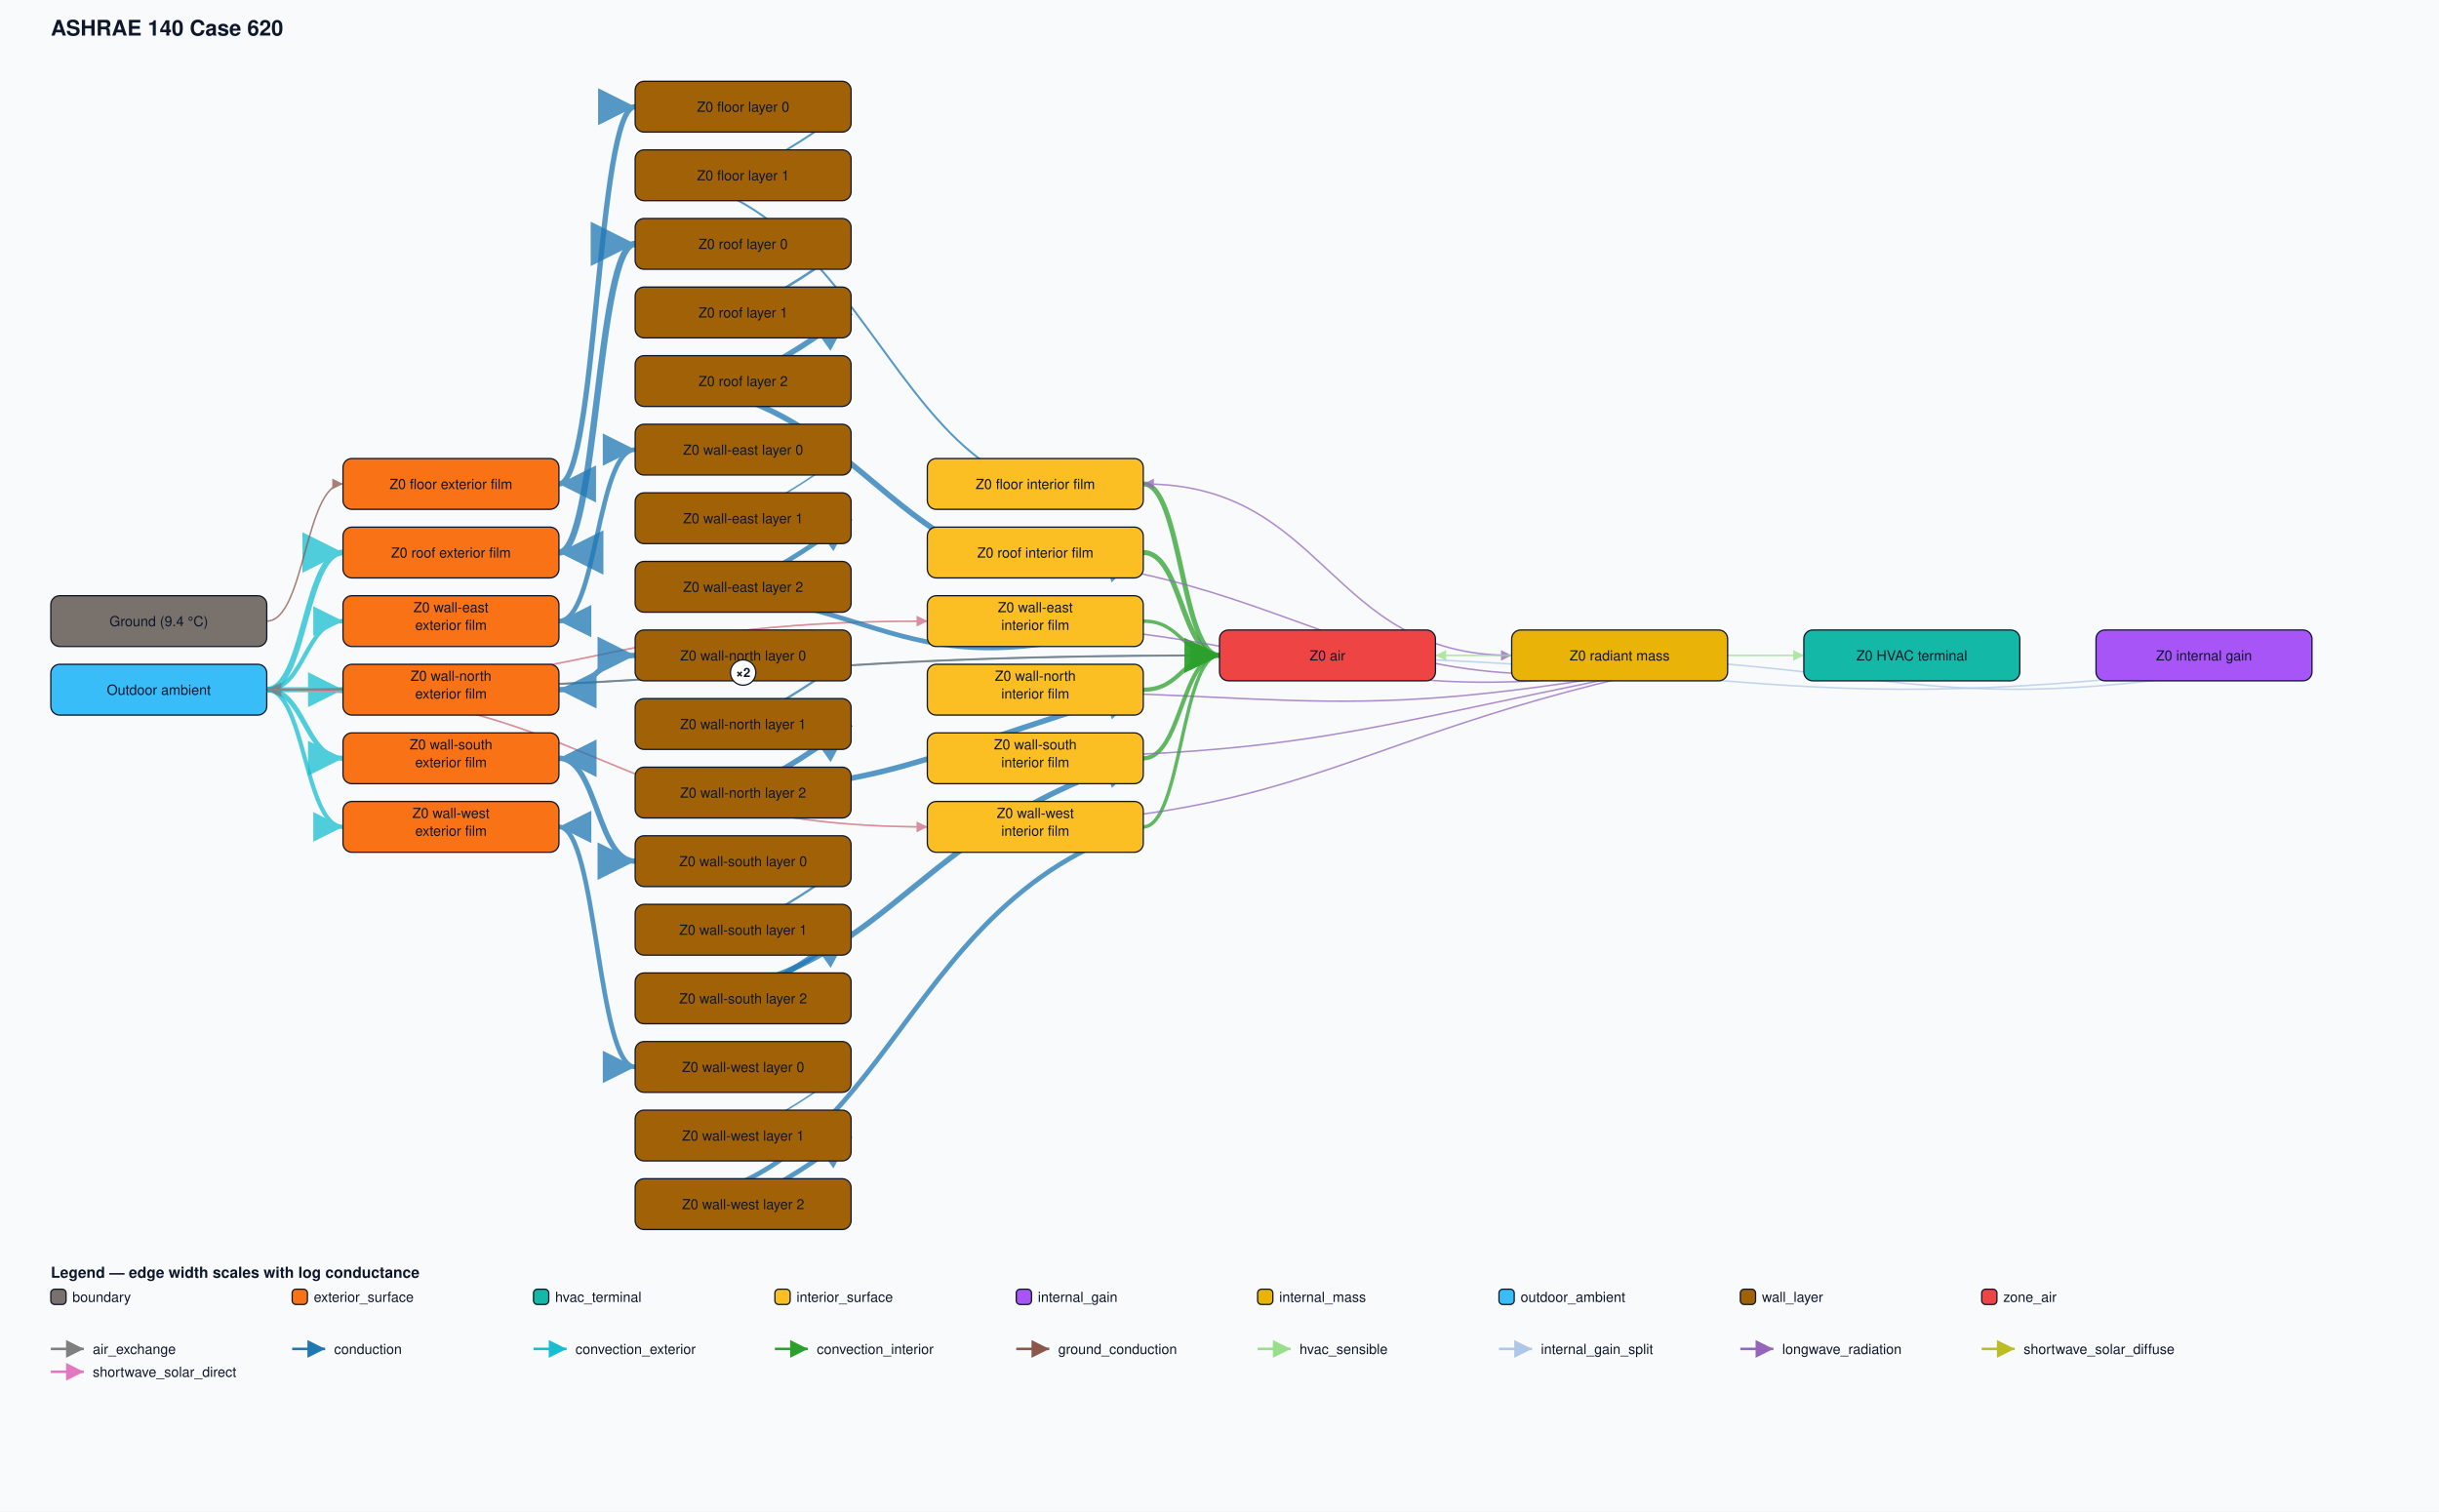
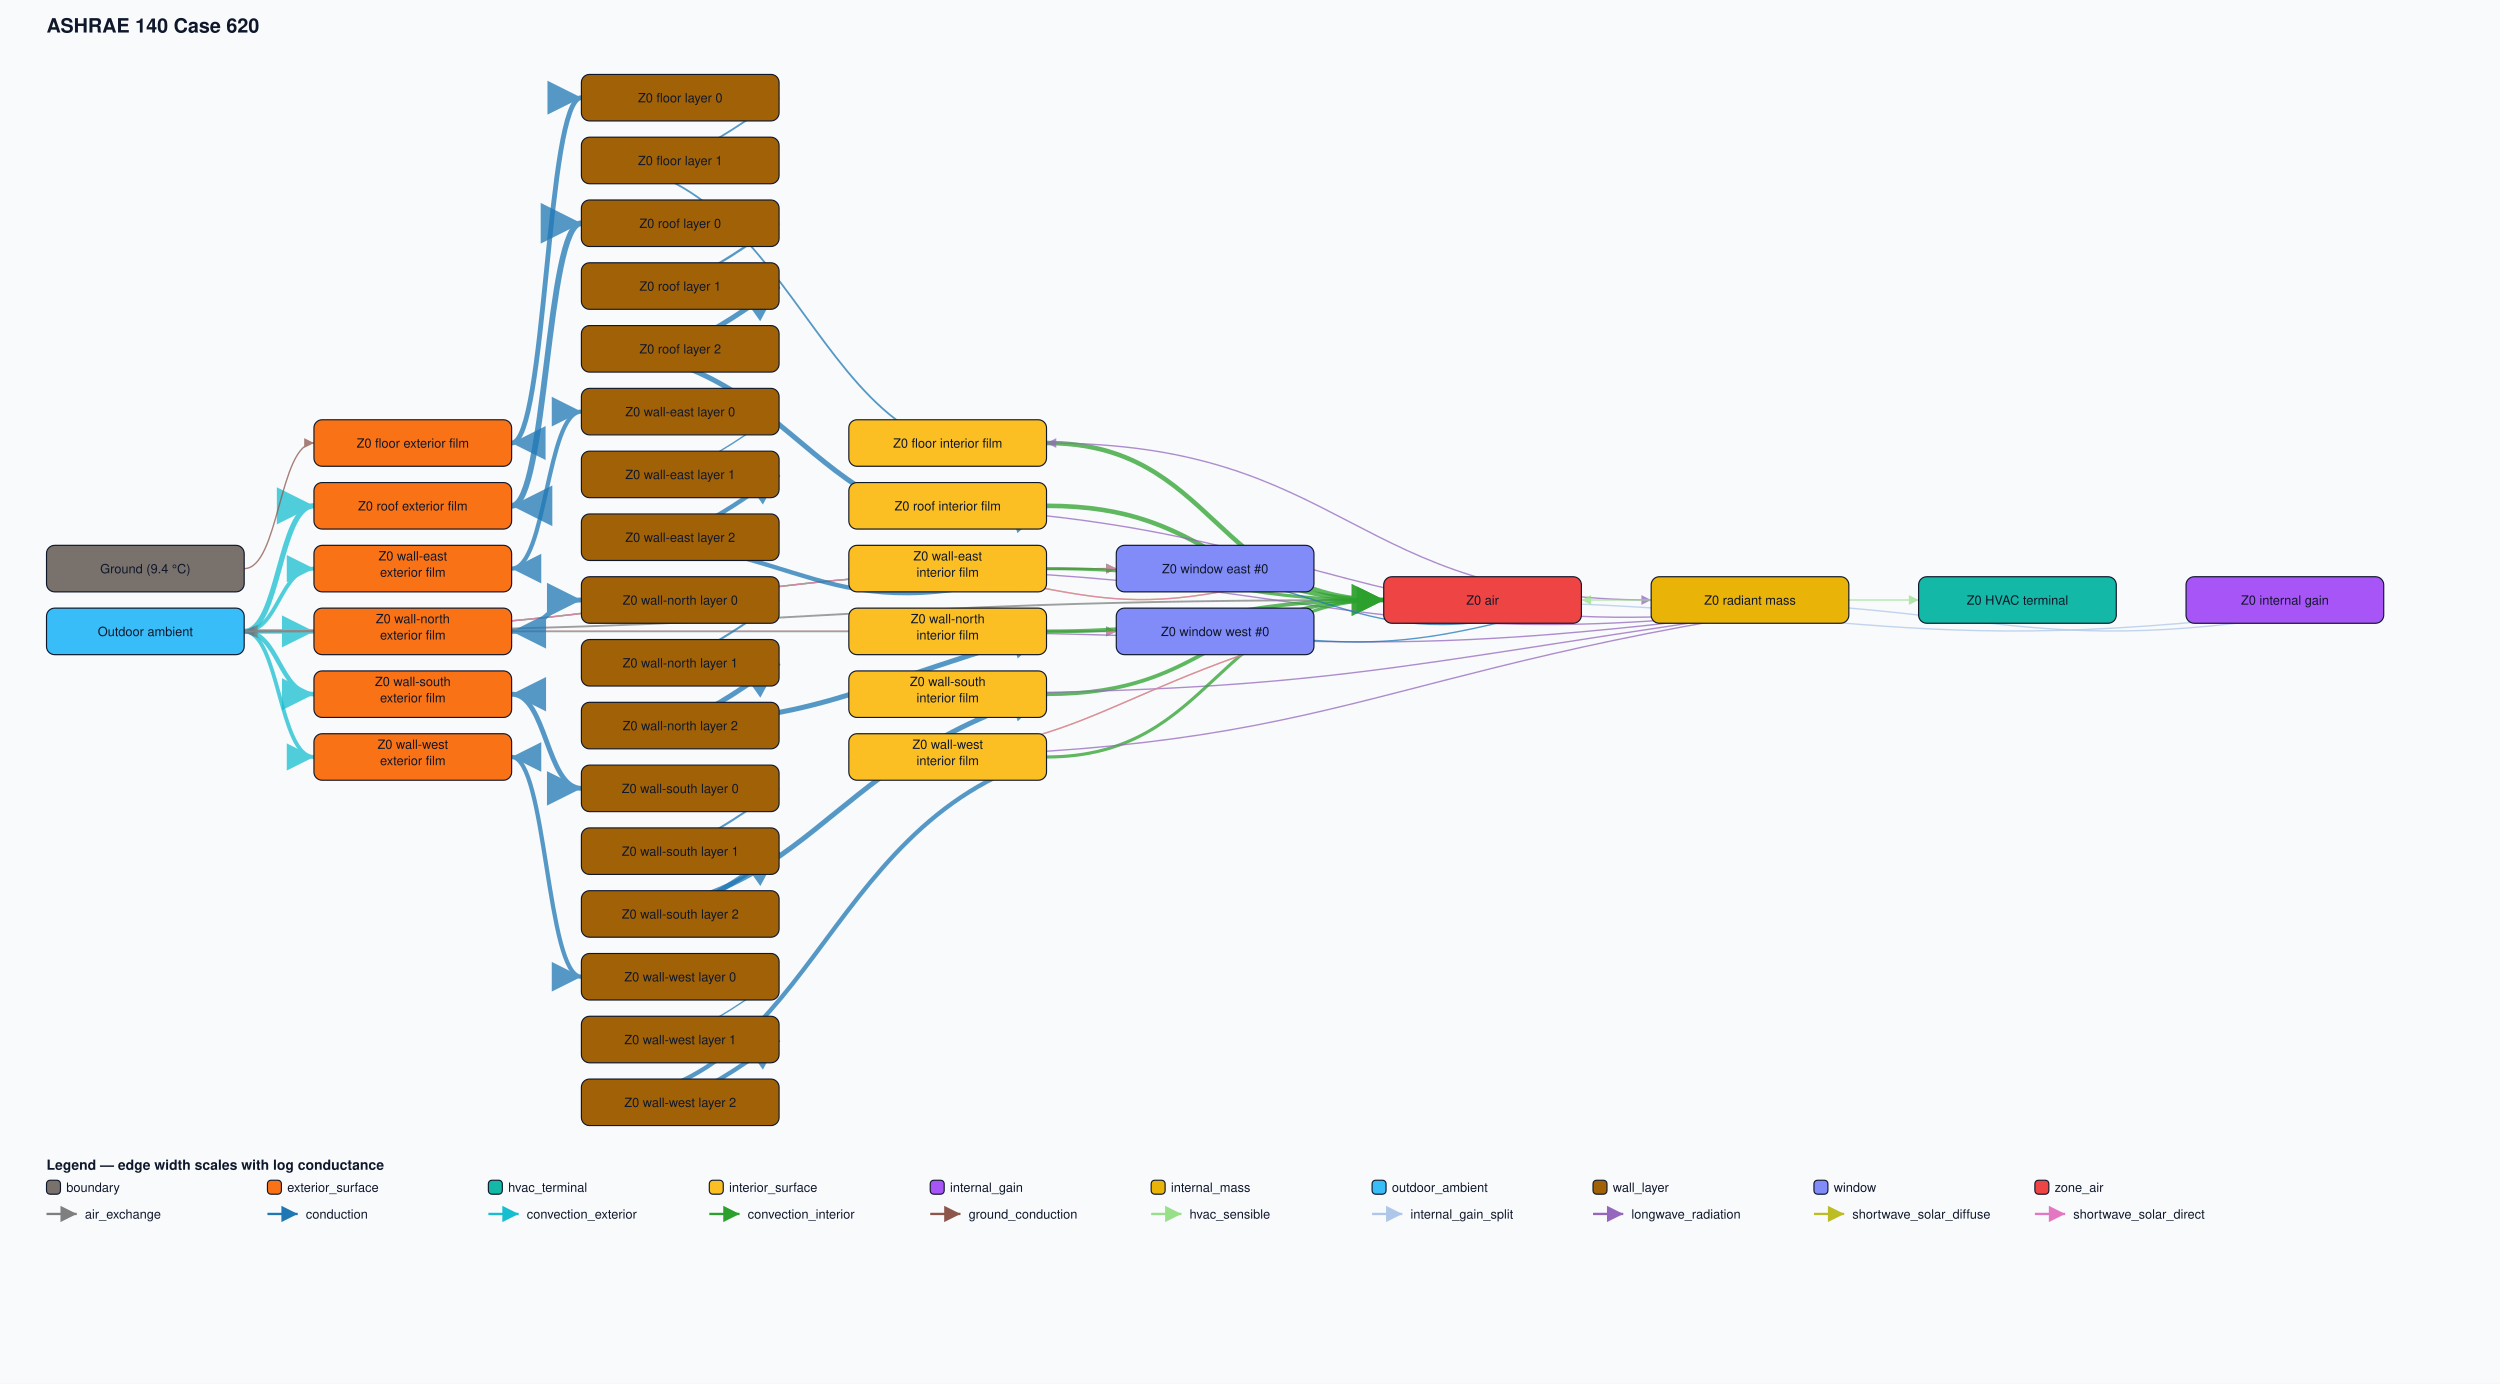
- <svg xmlns="http://www.w3.org/2000/svg" width="1920" height="1190" viewBox="0 0 1920 1190" font-family="Helvetica,Arial,sans-serif" role="img">
-   <rect width="1920" height="1190" fill="#f8fafc" />
+ <svg xmlns="http://www.w3.org/2000/svg" width="2150" height="1190" viewBox="0 0 2150 1190" font-family="Helvetica,Arial,sans-serif" role="img">
+   <rect width="2150" height="1190" fill="#f8fafc" />
  <text x="40" y="28" font-size="17" font-weight="bold" fill="#0f172a">ASHRAE 140 Case 620</text>
  <defs>
    <marker id="arrow0" viewBox="0 0 10 10" refX="10" refY="5" markerWidth="7" markerHeight="7" orient="auto-start-reverse">
      <path d="M 0 0 L 10 5 L 0 10 z" fill="#7f7f7f" />
    </marker>
    <marker id="arrow1" viewBox="0 0 10 10" refX="10" refY="5" markerWidth="7" markerHeight="7" orient="auto-start-reverse">
      <path d="M 0 0 L 10 5 L 0 10 z" fill="#1f77b4" />
    </marker>
    <marker id="arrow2" viewBox="0 0 10 10" refX="10" refY="5" markerWidth="7" markerHeight="7" orient="auto-start-reverse">
      <path d="M 0 0 L 10 5 L 0 10 z" fill="#17becf" />
    </marker>
    <marker id="arrow3" viewBox="0 0 10 10" refX="10" refY="5" markerWidth="7" markerHeight="7" orient="auto-start-reverse">
      <path d="M 0 0 L 10 5 L 0 10 z" fill="#2ca02c" />
    </marker>
    <marker id="arrow4" viewBox="0 0 10 10" refX="10" refY="5" markerWidth="7" markerHeight="7" orient="auto-start-reverse">
      <path d="M 0 0 L 10 5 L 0 10 z" fill="#8c564b" />
    </marker>
    <marker id="arrow5" viewBox="0 0 10 10" refX="10" refY="5" markerWidth="7" markerHeight="7" orient="auto-start-reverse">
      <path d="M 0 0 L 10 5 L 0 10 z" fill="#98df8a" />
    </marker>
    <marker id="arrow6" viewBox="0 0 10 10" refX="10" refY="5" markerWidth="7" markerHeight="7" orient="auto-start-reverse">
      <path d="M 0 0 L 10 5 L 0 10 z" fill="#aec7e8" />
    </marker>
    <marker id="arrow7" viewBox="0 0 10 10" refX="10" refY="5" markerWidth="7" markerHeight="7" orient="auto-start-reverse">
      <path d="M 0 0 L 10 5 L 0 10 z" fill="#9467bd" />
    </marker>
    <marker id="arrow8" viewBox="0 0 10 10" refX="10" refY="5" markerWidth="7" markerHeight="7" orient="auto-start-reverse">
      <path d="M 0 0 L 10 5 L 0 10 z" fill="#bcbd22" />
    </marker>
    <marker id="arrow9" viewBox="0 0 10 10" refX="10" refY="5" markerWidth="7" markerHeight="7" orient="auto-start-reverse">
      <path d="M 0 0 L 10 5 L 0 10 z" fill="#e377c2" />
    </marker>
  </defs>
-   <path d="M 210.0 543.0 C 585.0 543.0, 585.0 516.0, 960.0 516.0" fill="none" stroke="#1f77b4" stroke-width="1.25" opacity="0.75" marker-end="url(#arrow1)" marker-start="url(#arrow1)" />
  <path d="M 210.0 543.0 C 240.0 543.0, 240.0 435.0, 270.0 435.0" fill="none" stroke="#17becf" stroke-width="4.56" opacity="0.75" marker-end="url(#arrow2)" />
  <path d="M 210.0 543.0 C 240.0 543.0, 240.0 489.0, 270.0 489.0" fill="none" stroke="#17becf" stroke-width="3.34" opacity="0.75" marker-end="url(#arrow2)" />
-   <path d="M 210.0 543.0 C 470.0 543.0, 470.0 489.0, 730.0 489.0" fill="none" stroke="#bcbd22" stroke-width="1.20" opacity="0.75" marker-end="url(#arrow8)" />
-   <path d="M 210.0 543.0 C 470.0 543.0, 470.0 489.0, 730.0 489.0" fill="none" stroke="#e377c2" stroke-width="1.20" opacity="0.75" marker-end="url(#arrow9)" />
  <path d="M 210.0 543.0 C 240.0 543.0, 240.0 543.0, 270.0 543.0" fill="none" stroke="#17becf" stroke-width="3.93" opacity="0.75" marker-end="url(#arrow2)" />
  <path d="M 210.0 543.0 C 240.0 543.0, 240.0 597.0, 270.0 597.0" fill="none" stroke="#17becf" stroke-width="3.93" opacity="0.75" marker-end="url(#arrow2)" />
  <path d="M 210.0 543.0 C 240.0 543.0, 240.0 651.0, 270.0 651.0" fill="none" stroke="#17becf" stroke-width="3.34" opacity="0.75" marker-end="url(#arrow2)" />
-   <path d="M 210.0 543.0 C 470.0 543.0, 470.0 651.0, 730.0 651.0" fill="none" stroke="#bcbd22" stroke-width="1.20" opacity="0.75" marker-end="url(#arrow8)" />
-   <path d="M 210.0 543.0 C 470.0 543.0, 470.0 651.0, 730.0 651.0" fill="none" stroke="#e377c2" stroke-width="1.20" opacity="0.75" marker-end="url(#arrow9)" />
-   <path d="M 210.0 543.0 C 585.0 543.0, 585.0 516.0, 960.0 516.0" fill="none" stroke="#7f7f7f" stroke-width="1.64" opacity="0.75" marker-end="url(#arrow0)" marker-start="url(#arrow0)" />
+   <path d="M 210.0 543.0 C 585.0 543.0, 585.0 489.0, 960.0 489.0" fill="none" stroke="#1f77b4" stroke-width="1.25" opacity="0.75" marker-end="url(#arrow1)" marker-start="url(#arrow1)" />
+   <path d="M 210.0 543.0 C 585.0 543.0, 585.0 489.0, 960.0 489.0" fill="none" stroke="#bcbd22" stroke-width="1.20" opacity="0.75" marker-end="url(#arrow8)" />
+   <path d="M 210.0 543.0 C 585.0 543.0, 585.0 489.0, 960.0 489.0" fill="none" stroke="#e377c2" stroke-width="1.20" opacity="0.75" marker-end="url(#arrow9)" />
+   <path d="M 210.0 543.0 C 585.0 543.0, 585.0 543.0, 960.0 543.0" fill="none" stroke="#1f77b4" stroke-width="1.25" opacity="0.75" marker-end="url(#arrow1)" marker-start="url(#arrow1)" />
+   <path d="M 210.0 543.0 C 585.0 543.0, 585.0 543.0, 960.0 543.0" fill="none" stroke="#bcbd22" stroke-width="1.20" opacity="0.75" marker-end="url(#arrow8)" />
+   <path d="M 210.0 543.0 C 585.0 543.0, 585.0 543.0, 960.0 543.0" fill="none" stroke="#e377c2" stroke-width="1.20" opacity="0.75" marker-end="url(#arrow9)" />
+   <path d="M 210.0 543.0 C 700.0 543.0, 700.0 516.0, 1190.0 516.0" fill="none" stroke="#7f7f7f" stroke-width="1.64" opacity="0.75" marker-end="url(#arrow0)" marker-start="url(#arrow0)" />
  <path d="M 440.0 381.0 C 470.0 381.0, 470.0 84.0, 500.0 84.0" fill="none" stroke="#1f77b4" stroke-width="4.17" opacity="0.75" marker-end="url(#arrow1)" marker-start="url(#arrow1)" />
-   <path d="M 900.0 381.0 C 930.0 381.0, 930.0 516.0, 960.0 516.0" fill="none" stroke="#2ca02c" stroke-width="3.94" opacity="0.75" marker-end="url(#arrow3)" />
-   <path d="M 900.0 381.0 C 1045.0 381.0, 1045.0 516.0, 1190.0 516.0" fill="none" stroke="#9467bd" stroke-width="1.20" opacity="0.75" marker-end="url(#arrow7)" marker-start="url(#arrow7)" />
+   <path d="M 900.0 381.0 C 1045.0 381.0, 1045.0 516.0, 1190.0 516.0" fill="none" stroke="#2ca02c" stroke-width="3.94" opacity="0.75" marker-end="url(#arrow3)" />
+   <path d="M 900.0 381.0 C 1160.0 381.0, 1160.0 516.0, 1420.0 516.0" fill="none" stroke="#9467bd" stroke-width="1.20" opacity="0.75" marker-end="url(#arrow7)" marker-start="url(#arrow7)" />
  <path d="M 670.0 84.0 C 585.0 144.0, 585.0 138.0, 500.0 138.0" fill="none" stroke="#1f77b4" stroke-width="1.56" opacity="0.75" marker-end="url(#arrow1)" marker-start="url(#arrow1)" />
  <path d="M 900.0 381.0 C 700.0 441.0, 700.0 138.0, 500.0 138.0" fill="none" stroke="#1f77b4" stroke-width="1.56" opacity="0.75" marker-end="url(#arrow1)" marker-start="url(#arrow1)" />
-   <path d="M 1820.0 516.0 C 1390.0 576.0, 1390.0 516.0, 960.0 516.0" fill="none" stroke="#aec7e8" stroke-width="1.20" opacity="0.75" marker-end="url(#arrow6)" />
-   <path d="M 1820.0 516.0 C 1505.0 576.0, 1505.0 516.0, 1190.0 516.0" fill="none" stroke="#aec7e8" stroke-width="1.20" opacity="0.75" marker-end="url(#arrow6)" />
-   <path d="M 1130.0 516.0 C 1275.0 516.0, 1275.0 516.0, 1420.0 516.0" fill="none" stroke="#98df8a" stroke-width="1.20" opacity="0.75" marker-end="url(#arrow5)" marker-start="url(#arrow5)" />
+   <path d="M 2050.0 516.0 C 1620.0 576.0, 1620.0 516.0, 1190.0 516.0" fill="none" stroke="#aec7e8" stroke-width="1.20" opacity="0.75" marker-end="url(#arrow6)" />
+   <path d="M 2050.0 516.0 C 1735.0 576.0, 1735.0 516.0, 1420.0 516.0" fill="none" stroke="#aec7e8" stroke-width="1.20" opacity="0.75" marker-end="url(#arrow6)" />
+   <path d="M 1360.0 516.0 C 1505.0 516.0, 1505.0 516.0, 1650.0 516.0" fill="none" stroke="#98df8a" stroke-width="1.20" opacity="0.75" marker-end="url(#arrow5)" marker-start="url(#arrow5)" />
  <path d="M 440.0 435.0 C 470.0 435.0, 470.0 192.0, 500.0 192.0" fill="none" stroke="#1f77b4" stroke-width="5.00" opacity="0.75" marker-end="url(#arrow1)" marker-start="url(#arrow1)" />
-   <path d="M 900.0 435.0 C 930.0 435.0, 930.0 516.0, 960.0 516.0" fill="none" stroke="#2ca02c" stroke-width="3.94" opacity="0.75" marker-end="url(#arrow3)" />
-   <path d="M 1360.0 516.0 C 1045.0 576.0, 1045.0 435.0, 730.0 435.0" fill="none" stroke="#9467bd" stroke-width="1.20" opacity="0.75" marker-end="url(#arrow7)" marker-start="url(#arrow7)" />
+   <path d="M 900.0 435.0 C 1045.0 435.0, 1045.0 516.0, 1190.0 516.0" fill="none" stroke="#2ca02c" stroke-width="3.94" opacity="0.75" marker-end="url(#arrow3)" />
+   <path d="M 1590.0 516.0 C 1160.0 576.0, 1160.0 435.0, 730.0 435.0" fill="none" stroke="#9467bd" stroke-width="1.20" opacity="0.75" marker-end="url(#arrow7)" marker-start="url(#arrow7)" />
  <path d="M 670.0 192.0 C 585.0 252.0, 585.0 246.0, 500.0 246.0" fill="none" stroke="#1f77b4" stroke-width="2.01" opacity="0.75" marker-end="url(#arrow1)" marker-start="url(#arrow1)" />
  <path d="M 670.0 246.0 C 585.0 306.0, 585.0 300.0, 500.0 300.0" fill="none" stroke="#1f77b4" stroke-width="4.39" opacity="0.75" marker-end="url(#arrow1)" marker-start="url(#arrow1)" />
  <path d="M 900.0 435.0 C 700.0 495.0, 700.0 300.0, 500.0 300.0" fill="none" stroke="#1f77b4" stroke-width="4.39" opacity="0.75" marker-end="url(#arrow1)" marker-start="url(#arrow1)" />
  <path d="M 440.0 489.0 C 470.0 489.0, 470.0 354.0, 500.0 354.0" fill="none" stroke="#1f77b4" stroke-width="3.64" opacity="0.75" marker-end="url(#arrow1)" marker-start="url(#arrow1)" />
-   <path d="M 900.0 489.0 C 930.0 489.0, 930.0 516.0, 960.0 516.0" fill="none" stroke="#2ca02c" stroke-width="2.72" opacity="0.75" marker-end="url(#arrow3)" />
-   <path d="M 1360.0 516.0 C 1045.0 576.0, 1045.0 489.0, 730.0 489.0" fill="none" stroke="#9467bd" stroke-width="1.20" opacity="0.75" marker-end="url(#arrow7)" marker-start="url(#arrow7)" />
+   <path d="M 900.0 489.0 C 1045.0 489.0, 1045.0 516.0, 1190.0 516.0" fill="none" stroke="#2ca02c" stroke-width="2.72" opacity="0.75" marker-end="url(#arrow3)" />
+   <path d="M 1590.0 516.0 C 1160.0 576.0, 1160.0 489.0, 730.0 489.0" fill="none" stroke="#9467bd" stroke-width="1.20" opacity="0.75" marker-end="url(#arrow7)" marker-start="url(#arrow7)" />
  <path d="M 670.0 354.0 C 585.0 414.0, 585.0 408.0, 500.0 408.0" fill="none" stroke="#1f77b4" stroke-width="1.20" opacity="0.75" marker-end="url(#arrow1)" marker-start="url(#arrow1)" />
  <path d="M 670.0 408.0 C 585.0 468.0, 585.0 462.0, 500.0 462.0" fill="none" stroke="#1f77b4" stroke-width="3.76" opacity="0.75" marker-end="url(#arrow1)" marker-start="url(#arrow1)" />
  <path d="M 900.0 489.0 C 700.0 549.0, 700.0 462.0, 500.0 462.0" fill="none" stroke="#1f77b4" stroke-width="3.76" opacity="0.75" marker-end="url(#arrow1)" marker-start="url(#arrow1)" />
  <path d="M 440.0 543.0 C 470.0 543.0, 470.0 516.0, 500.0 516.0" fill="none" stroke="#1f77b4" stroke-width="4.23" opacity="0.75" marker-end="url(#arrow1)" marker-start="url(#arrow1)" />
-   <path d="M 900.0 543.0 C 930.0 543.0, 930.0 516.0, 960.0 516.0" fill="none" stroke="#2ca02c" stroke-width="3.31" opacity="0.75" marker-end="url(#arrow3)" />
-   <path d="M 1360.0 516.0 C 1045.0 576.0, 1045.0 543.0, 730.0 543.0" fill="none" stroke="#9467bd" stroke-width="1.20" opacity="0.75" marker-end="url(#arrow7)" marker-start="url(#arrow7)" />
+   <path d="M 900.0 543.0 C 1045.0 543.0, 1045.0 516.0, 1190.0 516.0" fill="none" stroke="#2ca02c" stroke-width="3.31" opacity="0.75" marker-end="url(#arrow3)" />
+   <path d="M 1590.0 516.0 C 1160.0 576.0, 1160.0 543.0, 730.0 543.0" fill="none" stroke="#9467bd" stroke-width="1.20" opacity="0.75" marker-end="url(#arrow7)" marker-start="url(#arrow7)" />
  <path d="M 670.0 516.0 C 585.0 576.0, 585.0 570.0, 500.0 570.0" fill="none" stroke="#1f77b4" stroke-width="1.79" opacity="0.75" marker-end="url(#arrow1)" marker-start="url(#arrow1)" />
  <path d="M 670.0 570.0 C 585.0 630.0, 585.0 624.0, 500.0 624.0" fill="none" stroke="#1f77b4" stroke-width="4.35" opacity="0.75" marker-end="url(#arrow1)" marker-start="url(#arrow1)" />
  <path d="M 900.0 543.0 C 700.0 603.0, 700.0 624.0, 500.0 624.0" fill="none" stroke="#1f77b4" stroke-width="4.35" opacity="0.75" marker-end="url(#arrow1)" marker-start="url(#arrow1)" />
  <path d="M 440.0 597.0 C 470.0 597.0, 470.0 678.0, 500.0 678.0" fill="none" stroke="#1f77b4" stroke-width="4.23" opacity="0.75" marker-end="url(#arrow1)" marker-start="url(#arrow1)" />
-   <path d="M 900.0 597.0 C 930.0 597.0, 930.0 516.0, 960.0 516.0" fill="none" stroke="#2ca02c" stroke-width="3.31" opacity="0.75" marker-end="url(#arrow3)" />
-   <path d="M 1360.0 516.0 C 1045.0 576.0, 1045.0 597.0, 730.0 597.0" fill="none" stroke="#9467bd" stroke-width="1.20" opacity="0.75" marker-end="url(#arrow7)" marker-start="url(#arrow7)" />
+   <path d="M 900.0 597.0 C 1045.0 597.0, 1045.0 516.0, 1190.0 516.0" fill="none" stroke="#2ca02c" stroke-width="3.31" opacity="0.75" marker-end="url(#arrow3)" />
+   <path d="M 1590.0 516.0 C 1160.0 576.0, 1160.0 597.0, 730.0 597.0" fill="none" stroke="#9467bd" stroke-width="1.20" opacity="0.75" marker-end="url(#arrow7)" marker-start="url(#arrow7)" />
  <path d="M 670.0 678.0 C 585.0 738.0, 585.0 732.0, 500.0 732.0" fill="none" stroke="#1f77b4" stroke-width="1.79" opacity="0.75" marker-end="url(#arrow1)" marker-start="url(#arrow1)" />
  <path d="M 670.0 732.0 C 585.0 792.0, 585.0 786.0, 500.0 786.0" fill="none" stroke="#1f77b4" stroke-width="4.35" opacity="0.75" marker-end="url(#arrow1)" marker-start="url(#arrow1)" />
  <path d="M 900.0 597.0 C 700.0 657.0, 700.0 786.0, 500.0 786.0" fill="none" stroke="#1f77b4" stroke-width="4.35" opacity="0.75" marker-end="url(#arrow1)" marker-start="url(#arrow1)" />
  <path d="M 440.0 651.0 C 470.0 651.0, 470.0 840.0, 500.0 840.0" fill="none" stroke="#1f77b4" stroke-width="3.64" opacity="0.75" marker-end="url(#arrow1)" marker-start="url(#arrow1)" />
-   <path d="M 900.0 651.0 C 930.0 651.0, 930.0 516.0, 960.0 516.0" fill="none" stroke="#2ca02c" stroke-width="2.72" opacity="0.75" marker-end="url(#arrow3)" />
-   <path d="M 1360.0 516.0 C 1045.0 576.0, 1045.0 651.0, 730.0 651.0" fill="none" stroke="#9467bd" stroke-width="1.20" opacity="0.75" marker-end="url(#arrow7)" marker-start="url(#arrow7)" />
+   <path d="M 900.0 651.0 C 1045.0 651.0, 1045.0 516.0, 1190.0 516.0" fill="none" stroke="#2ca02c" stroke-width="2.72" opacity="0.75" marker-end="url(#arrow3)" />
+   <path d="M 1590.0 516.0 C 1160.0 576.0, 1160.0 651.0, 730.0 651.0" fill="none" stroke="#9467bd" stroke-width="1.20" opacity="0.75" marker-end="url(#arrow7)" marker-start="url(#arrow7)" />
  <path d="M 670.0 840.0 C 585.0 900.0, 585.0 894.0, 500.0 894.0" fill="none" stroke="#1f77b4" stroke-width="1.20" opacity="0.75" marker-end="url(#arrow1)" marker-start="url(#arrow1)" />
  <path d="M 670.0 894.0 C 585.0 954.0, 585.0 948.0, 500.0 948.0" fill="none" stroke="#1f77b4" stroke-width="3.76" opacity="0.75" marker-end="url(#arrow1)" marker-start="url(#arrow1)" />
  <path d="M 900.0 651.0 C 700.0 711.0, 700.0 948.0, 500.0 948.0" fill="none" stroke="#1f77b4" stroke-width="3.76" opacity="0.75" marker-end="url(#arrow1)" marker-start="url(#arrow1)" />
+   <path d="M 1360.0 516.0 C 1160.0 576.0, 1160.0 489.0, 960.0 489.0" fill="none" stroke="#1f77b4" stroke-width="1.20" opacity="0.75" marker-end="url(#arrow1)" marker-start="url(#arrow1)" />
+   <path d="M 1130.0 489.0 C 930.0 549.0, 930.0 489.0, 730.0 489.0" fill="none" stroke="#bcbd22" stroke-width="1.20" opacity="0.75" marker-end="url(#arrow8)" />
+   <path d="M 1130.0 489.0 C 930.0 549.0, 930.0 489.0, 730.0 489.0" fill="none" stroke="#e377c2" stroke-width="1.20" opacity="0.75" marker-end="url(#arrow9)" />
+   <path d="M 1360.0 516.0 C 1160.0 576.0, 1160.0 543.0, 960.0 543.0" fill="none" stroke="#1f77b4" stroke-width="1.20" opacity="0.75" marker-end="url(#arrow1)" marker-start="url(#arrow1)" />
+   <path d="M 1130.0 543.0 C 930.0 603.0, 930.0 651.0, 730.0 651.0" fill="none" stroke="#bcbd22" stroke-width="1.20" opacity="0.75" marker-end="url(#arrow8)" />
+   <path d="M 1130.0 543.0 C 930.0 603.0, 930.0 651.0, 730.0 651.0" fill="none" stroke="#e377c2" stroke-width="1.20" opacity="0.75" marker-end="url(#arrow9)" />
  <path d="M 210.0 489.0 C 240.0 489.0, 240.0 381.0, 270.0 381.0" fill="none" stroke="#8c564b" stroke-width="1.20" opacity="0.75" marker-end="url(#arrow4)" />
  <g>
    <rect x="40.0" y="469.0" width="170" height="40" rx="7" fill="#78716c" stroke="#0f172a" stroke-width="1" />
    <text x="125.0" y="493.0" font-size="11" text-anchor="middle" fill="#0f172a">Ground (9.4 °C)</text>
  </g>
  <g>
    <rect x="40.0" y="523.0" width="170" height="40" rx="7" fill="#38bdf8" stroke="#0f172a" stroke-width="1" />
    <text x="125.0" y="547.0" font-size="11" text-anchor="middle" fill="#0f172a">Outdoor ambient</text>
  </g>
  <g>
-     <rect x="960.0" y="496.0" width="170" height="40" rx="7" fill="#ef4444" stroke="#0f172a" stroke-width="1" />
-     <text x="1045.0" y="520.0" font-size="11" text-anchor="middle" fill="#0f172a">Z0 air</text>
+     <rect x="1190.0" y="496.0" width="170" height="40" rx="7" fill="#ef4444" stroke="#0f172a" stroke-width="1" />
+     <text x="1275.0" y="520.0" font-size="11" text-anchor="middle" fill="#0f172a">Z0 air</text>
  </g>
  <g>
    <rect x="270.0" y="361.0" width="170" height="40" rx="7" fill="#f97316" stroke="#0f172a" stroke-width="1" />
    <text x="355.0" y="385.0" font-size="11" text-anchor="middle" fill="#0f172a">Z0 floor exterior film</text>
  </g>
  <g>
    <rect x="730.0" y="361.0" width="170" height="40" rx="7" fill="#fbbf24" stroke="#0f172a" stroke-width="1" />
    <text x="815.0" y="385.0" font-size="11" text-anchor="middle" fill="#0f172a">Z0 floor interior film</text>
  </g>
  <g>
    <rect x="500.0" y="64.0" width="170" height="40" rx="7" fill="#a16207" stroke="#0f172a" stroke-width="1" />
    <text x="585.0" y="88.0" font-size="11" text-anchor="middle" fill="#0f172a">Z0 floor layer 0</text>
  </g>
  <g>
    <rect x="500.0" y="118.0" width="170" height="40" rx="7" fill="#a16207" stroke="#0f172a" stroke-width="1" />
    <text x="585.0" y="142.0" font-size="11" text-anchor="middle" fill="#0f172a">Z0 floor layer 1</text>
  </g>
  <g>
-     <rect x="1650.0" y="496.0" width="170" height="40" rx="7" fill="#a855f7" stroke="#0f172a" stroke-width="1" />
-     <text x="1735.0" y="520.0" font-size="11" text-anchor="middle" fill="#0f172a">Z0 internal gain</text>
-   </g>
-   <g>
-     <rect x="1420.0" y="496.0" width="170" height="40" rx="7" fill="#14b8a6" stroke="#0f172a" stroke-width="1" />
-     <text x="1505.0" y="520.0" font-size="11" text-anchor="middle" fill="#0f172a">Z0 HVAC terminal</text>
-   </g>
-   <g>
-     <rect x="1190.0" y="496.0" width="170" height="40" rx="7" fill="#eab308" stroke="#0f172a" stroke-width="1" />
-     <text x="1275.0" y="520.0" font-size="11" text-anchor="middle" fill="#0f172a">Z0 radiant mass</text>
+     <rect x="1880.0" y="496.0" width="170" height="40" rx="7" fill="#a855f7" stroke="#0f172a" stroke-width="1" />
+     <text x="1965.0" y="520.0" font-size="11" text-anchor="middle" fill="#0f172a">Z0 internal gain</text>
+   </g>
+   <g>
+     <rect x="1650.0" y="496.0" width="170" height="40" rx="7" fill="#14b8a6" stroke="#0f172a" stroke-width="1" />
+     <text x="1735.0" y="520.0" font-size="11" text-anchor="middle" fill="#0f172a">Z0 HVAC terminal</text>
+   </g>
+   <g>
+     <rect x="1420.0" y="496.0" width="170" height="40" rx="7" fill="#eab308" stroke="#0f172a" stroke-width="1" />
+     <text x="1505.0" y="520.0" font-size="11" text-anchor="middle" fill="#0f172a">Z0 radiant mass</text>
  </g>
  <g>
    <rect x="270.0" y="415.0" width="170" height="40" rx="7" fill="#f97316" stroke="#0f172a" stroke-width="1" />
    <text x="355.0" y="439.0" font-size="11" text-anchor="middle" fill="#0f172a">Z0 roof exterior film</text>
  </g>
  <g>
    <rect x="730.0" y="415.0" width="170" height="40" rx="7" fill="#fbbf24" stroke="#0f172a" stroke-width="1" />
    <text x="815.0" y="439.0" font-size="11" text-anchor="middle" fill="#0f172a">Z0 roof interior film</text>
  </g>
  <g>
    <rect x="500.0" y="172.0" width="170" height="40" rx="7" fill="#a16207" stroke="#0f172a" stroke-width="1" />
    <text x="585.0" y="196.0" font-size="11" text-anchor="middle" fill="#0f172a">Z0 roof layer 0</text>
  </g>
  <g>
    <rect x="500.0" y="226.0" width="170" height="40" rx="7" fill="#a16207" stroke="#0f172a" stroke-width="1" />
    <text x="585.0" y="250.0" font-size="11" text-anchor="middle" fill="#0f172a">Z0 roof layer 1</text>
  </g>
  <g>
    <rect x="500.0" y="280.0" width="170" height="40" rx="7" fill="#a16207" stroke="#0f172a" stroke-width="1" />
    <text x="585.0" y="304.0" font-size="11" text-anchor="middle" fill="#0f172a">Z0 roof layer 2</text>
  </g>
  <g>
    <rect x="270.0" y="469.0" width="170" height="40" rx="7" fill="#f97316" stroke="#0f172a" stroke-width="1" />
    <text x="355.0" y="482.0" font-size="11" text-anchor="middle" fill="#0f172a">Z0 wall-east</text>
    <text x="355.0" y="496.0" font-size="11" text-anchor="middle" fill="#0f172a">exterior film</text>
  </g>
  <g>
    <rect x="730.0" y="469.0" width="170" height="40" rx="7" fill="#fbbf24" stroke="#0f172a" stroke-width="1" />
    <text x="815.0" y="482.0" font-size="11" text-anchor="middle" fill="#0f172a">Z0 wall-east</text>
    <text x="815.0" y="496.0" font-size="11" text-anchor="middle" fill="#0f172a">interior film</text>
  </g>
  <g>
    <rect x="500.0" y="334.0" width="170" height="40" rx="7" fill="#a16207" stroke="#0f172a" stroke-width="1" />
    <text x="585.0" y="358.0" font-size="11" text-anchor="middle" fill="#0f172a">Z0 wall-east layer 0</text>
  </g>
  <g>
    <rect x="500.0" y="388.0" width="170" height="40" rx="7" fill="#a16207" stroke="#0f172a" stroke-width="1" />
    <text x="585.0" y="412.0" font-size="11" text-anchor="middle" fill="#0f172a">Z0 wall-east layer 1</text>
  </g>
  <g>
    <rect x="500.0" y="442.0" width="170" height="40" rx="7" fill="#a16207" stroke="#0f172a" stroke-width="1" />
    <text x="585.0" y="466.0" font-size="11" text-anchor="middle" fill="#0f172a">Z0 wall-east layer 2</text>
  </g>
  <g>
    <rect x="270.0" y="523.0" width="170" height="40" rx="7" fill="#f97316" stroke="#0f172a" stroke-width="1" />
    <text x="355.0" y="536.0" font-size="11" text-anchor="middle" fill="#0f172a">Z0 wall-north</text>
    <text x="355.0" y="550.0" font-size="11" text-anchor="middle" fill="#0f172a">exterior film</text>
  </g>
  <g>
    <rect x="730.0" y="523.0" width="170" height="40" rx="7" fill="#fbbf24" stroke="#0f172a" stroke-width="1" />
    <text x="815.0" y="536.0" font-size="11" text-anchor="middle" fill="#0f172a">Z0 wall-north</text>
    <text x="815.0" y="550.0" font-size="11" text-anchor="middle" fill="#0f172a">interior film</text>
  </g>
  <g>
    <rect x="500.0" y="496.0" width="170" height="40" rx="7" fill="#a16207" stroke="#0f172a" stroke-width="1" />
    <text x="585.0" y="520.0" font-size="11" text-anchor="middle" fill="#0f172a">Z0 wall-north layer 0</text>
  </g>
  <g>
    <rect x="500.0" y="550.0" width="170" height="40" rx="7" fill="#a16207" stroke="#0f172a" stroke-width="1" />
    <text x="585.0" y="574.0" font-size="11" text-anchor="middle" fill="#0f172a">Z0 wall-north layer 1</text>
  </g>
  <g>
    <rect x="500.0" y="604.0" width="170" height="40" rx="7" fill="#a16207" stroke="#0f172a" stroke-width="1" />
    <text x="585.0" y="628.0" font-size="11" text-anchor="middle" fill="#0f172a">Z0 wall-north layer 2</text>
  </g>
  <g>
    <rect x="270.0" y="577.0" width="170" height="40" rx="7" fill="#f97316" stroke="#0f172a" stroke-width="1" />
    <text x="355.0" y="590.0" font-size="11" text-anchor="middle" fill="#0f172a">Z0 wall-south</text>
    <text x="355.0" y="604.0" font-size="11" text-anchor="middle" fill="#0f172a">exterior film</text>
  </g>
  <g>
    <rect x="730.0" y="577.0" width="170" height="40" rx="7" fill="#fbbf24" stroke="#0f172a" stroke-width="1" />
    <text x="815.0" y="590.0" font-size="11" text-anchor="middle" fill="#0f172a">Z0 wall-south</text>
    <text x="815.0" y="604.0" font-size="11" text-anchor="middle" fill="#0f172a">interior film</text>
  </g>
  <g>
    <rect x="500.0" y="658.0" width="170" height="40" rx="7" fill="#a16207" stroke="#0f172a" stroke-width="1" />
    <text x="585.0" y="682.0" font-size="11" text-anchor="middle" fill="#0f172a">Z0 wall-south layer 0</text>
  </g>
  <g>
    <rect x="500.0" y="712.0" width="170" height="40" rx="7" fill="#a16207" stroke="#0f172a" stroke-width="1" />
    <text x="585.0" y="736.0" font-size="11" text-anchor="middle" fill="#0f172a">Z0 wall-south layer 1</text>
  </g>
  <g>
    <rect x="500.0" y="766.0" width="170" height="40" rx="7" fill="#a16207" stroke="#0f172a" stroke-width="1" />
    <text x="585.0" y="790.0" font-size="11" text-anchor="middle" fill="#0f172a">Z0 wall-south layer 2</text>
  </g>
  <g>
    <rect x="270.0" y="631.0" width="170" height="40" rx="7" fill="#f97316" stroke="#0f172a" stroke-width="1" />
    <text x="355.0" y="644.0" font-size="11" text-anchor="middle" fill="#0f172a">Z0 wall-west</text>
    <text x="355.0" y="658.0" font-size="11" text-anchor="middle" fill="#0f172a">exterior film</text>
  </g>
  <g>
    <rect x="730.0" y="631.0" width="170" height="40" rx="7" fill="#fbbf24" stroke="#0f172a" stroke-width="1" />
    <text x="815.0" y="644.0" font-size="11" text-anchor="middle" fill="#0f172a">Z0 wall-west</text>
    <text x="815.0" y="658.0" font-size="11" text-anchor="middle" fill="#0f172a">interior film</text>
  </g>
  <g>
    <rect x="500.0" y="820.0" width="170" height="40" rx="7" fill="#a16207" stroke="#0f172a" stroke-width="1" />
    <text x="585.0" y="844.0" font-size="11" text-anchor="middle" fill="#0f172a">Z0 wall-west layer 0</text>
  </g>
  <g>
    <rect x="500.0" y="874.0" width="170" height="40" rx="7" fill="#a16207" stroke="#0f172a" stroke-width="1" />
    <text x="585.0" y="898.0" font-size="11" text-anchor="middle" fill="#0f172a">Z0 wall-west layer 1</text>
  </g>
  <g>
    <rect x="500.0" y="928.0" width="170" height="40" rx="7" fill="#a16207" stroke="#0f172a" stroke-width="1" />
    <text x="585.0" y="952.0" font-size="11" text-anchor="middle" fill="#0f172a">Z0 wall-west layer 2</text>
  </g>
  <g>
-     <circle cx="585.0" cy="529.5" r="10" fill="#ffffff" stroke="#0f172a" stroke-width="1" />
-     <text x="585.0" y="533.0" font-size="10" font-weight="bold" text-anchor="middle" fill="#0f172a">×2</text>
+     <rect x="960.0" y="469.0" width="170" height="40" rx="7" fill="#818cf8" stroke="#0f172a" stroke-width="1" />
+     <text x="1045.0" y="493.0" font-size="11" text-anchor="middle" fill="#0f172a">Z0 window east #0</text>
+   </g>
+   <g>
+     <rect x="960.0" y="523.0" width="170" height="40" rx="7" fill="#818cf8" stroke="#0f172a" stroke-width="1" />
+     <text x="1045.0" y="547.0" font-size="11" text-anchor="middle" fill="#0f172a">Z0 window west #0</text>
  </g>
  <text x="40" y="1006" font-size="12" font-weight="bold" fill="#0f172a">Legend — edge width scales with log conductance</text>
  <rect x="40" y="1015" width="12" height="12" rx="3" fill="#78716c" stroke="#0f172a" />
  <text x="57" y="1025" font-size="11" fill="#0f172a">boundary</text>
  <rect x="230" y="1015" width="12" height="12" rx="3" fill="#f97316" stroke="#0f172a" />
  <text x="247" y="1025" font-size="11" fill="#0f172a">exterior_surface</text>
  <rect x="420" y="1015" width="12" height="12" rx="3" fill="#14b8a6" stroke="#0f172a" />
  <text x="437" y="1025" font-size="11" fill="#0f172a">hvac_terminal</text>
  <rect x="610" y="1015" width="12" height="12" rx="3" fill="#fbbf24" stroke="#0f172a" />
  <text x="627" y="1025" font-size="11" fill="#0f172a">interior_surface</text>
  <rect x="800" y="1015" width="12" height="12" rx="3" fill="#a855f7" stroke="#0f172a" />
  <text x="817" y="1025" font-size="11" fill="#0f172a">internal_gain</text>
  <rect x="990" y="1015" width="12" height="12" rx="3" fill="#eab308" stroke="#0f172a" />
  <text x="1007" y="1025" font-size="11" fill="#0f172a">internal_mass</text>
  <rect x="1180" y="1015" width="12" height="12" rx="3" fill="#38bdf8" stroke="#0f172a" />
  <text x="1197" y="1025" font-size="11" fill="#0f172a">outdoor_ambient</text>
  <rect x="1370" y="1015" width="12" height="12" rx="3" fill="#a16207" stroke="#0f172a" />
  <text x="1387" y="1025" font-size="11" fill="#0f172a">wall_layer</text>
-   <rect x="1560" y="1015" width="12" height="12" rx="3" fill="#ef4444" stroke="#0f172a" />
-   <text x="1577" y="1025" font-size="11" fill="#0f172a">zone_air</text>
-   <path d="M 40 1062 L 66 1062" stroke="#7f7f7f" stroke-width="2" marker-end="url(#arrow0)" />
-   <text x="73" y="1066" font-size="11" fill="#0f172a">air_exchange</text>
-   <path d="M 230 1062 L 256 1062" stroke="#1f77b4" stroke-width="2" marker-end="url(#arrow1)" />
-   <text x="263" y="1066" font-size="11" fill="#0f172a">conduction</text>
-   <path d="M 420 1062 L 446 1062" stroke="#17becf" stroke-width="2" marker-end="url(#arrow2)" />
-   <text x="453" y="1066" font-size="11" fill="#0f172a">convection_exterior</text>
-   <path d="M 610 1062 L 636 1062" stroke="#2ca02c" stroke-width="2" marker-end="url(#arrow3)" />
-   <text x="643" y="1066" font-size="11" fill="#0f172a">convection_interior</text>
-   <path d="M 800 1062 L 826 1062" stroke="#8c564b" stroke-width="2" marker-end="url(#arrow4)" />
-   <text x="833" y="1066" font-size="11" fill="#0f172a">ground_conduction</text>
-   <path d="M 990 1062 L 1016 1062" stroke="#98df8a" stroke-width="2" marker-end="url(#arrow5)" />
-   <text x="1023" y="1066" font-size="11" fill="#0f172a">hvac_sensible</text>
-   <path d="M 1180 1062 L 1206 1062" stroke="#aec7e8" stroke-width="2" marker-end="url(#arrow6)" />
-   <text x="1213" y="1066" font-size="11" fill="#0f172a">internal_gain_split</text>
-   <path d="M 1370 1062 L 1396 1062" stroke="#9467bd" stroke-width="2" marker-end="url(#arrow7)" />
-   <text x="1403" y="1066" font-size="11" fill="#0f172a">longwave_radiation</text>
-   <path d="M 1560 1062 L 1586 1062" stroke="#bcbd22" stroke-width="2" marker-end="url(#arrow8)" />
-   <text x="1593" y="1066" font-size="11" fill="#0f172a">shortwave_solar_diffuse</text>
-   <path d="M 40 1080 L 66 1080" stroke="#e377c2" stroke-width="2" marker-end="url(#arrow9)" />
-   <text x="73" y="1084" font-size="11" fill="#0f172a">shortwave_solar_direct</text>
+   <rect x="1560" y="1015" width="12" height="12" rx="3" fill="#818cf8" stroke="#0f172a" />
+   <text x="1577" y="1025" font-size="11" fill="#0f172a">window</text>
+   <rect x="1750" y="1015" width="12" height="12" rx="3" fill="#ef4444" stroke="#0f172a" />
+   <text x="1767" y="1025" font-size="11" fill="#0f172a">zone_air</text>
+   <path d="M 40 1044 L 66 1044" stroke="#7f7f7f" stroke-width="2" marker-end="url(#arrow0)" />
+   <text x="73" y="1048" font-size="11" fill="#0f172a">air_exchange</text>
+   <path d="M 230 1044 L 256 1044" stroke="#1f77b4" stroke-width="2" marker-end="url(#arrow1)" />
+   <text x="263" y="1048" font-size="11" fill="#0f172a">conduction</text>
+   <path d="M 420 1044 L 446 1044" stroke="#17becf" stroke-width="2" marker-end="url(#arrow2)" />
+   <text x="453" y="1048" font-size="11" fill="#0f172a">convection_exterior</text>
+   <path d="M 610 1044 L 636 1044" stroke="#2ca02c" stroke-width="2" marker-end="url(#arrow3)" />
+   <text x="643" y="1048" font-size="11" fill="#0f172a">convection_interior</text>
+   <path d="M 800 1044 L 826 1044" stroke="#8c564b" stroke-width="2" marker-end="url(#arrow4)" />
+   <text x="833" y="1048" font-size="11" fill="#0f172a">ground_conduction</text>
+   <path d="M 990 1044 L 1016 1044" stroke="#98df8a" stroke-width="2" marker-end="url(#arrow5)" />
+   <text x="1023" y="1048" font-size="11" fill="#0f172a">hvac_sensible</text>
+   <path d="M 1180 1044 L 1206 1044" stroke="#aec7e8" stroke-width="2" marker-end="url(#arrow6)" />
+   <text x="1213" y="1048" font-size="11" fill="#0f172a">internal_gain_split</text>
+   <path d="M 1370 1044 L 1396 1044" stroke="#9467bd" stroke-width="2" marker-end="url(#arrow7)" />
+   <text x="1403" y="1048" font-size="11" fill="#0f172a">longwave_radiation</text>
+   <path d="M 1560 1044 L 1586 1044" stroke="#bcbd22" stroke-width="2" marker-end="url(#arrow8)" />
+   <text x="1593" y="1048" font-size="11" fill="#0f172a">shortwave_solar_diffuse</text>
+   <path d="M 1750 1044 L 1776 1044" stroke="#e377c2" stroke-width="2" marker-end="url(#arrow9)" />
+   <text x="1783" y="1048" font-size="11" fill="#0f172a">shortwave_solar_direct</text>
</svg>
